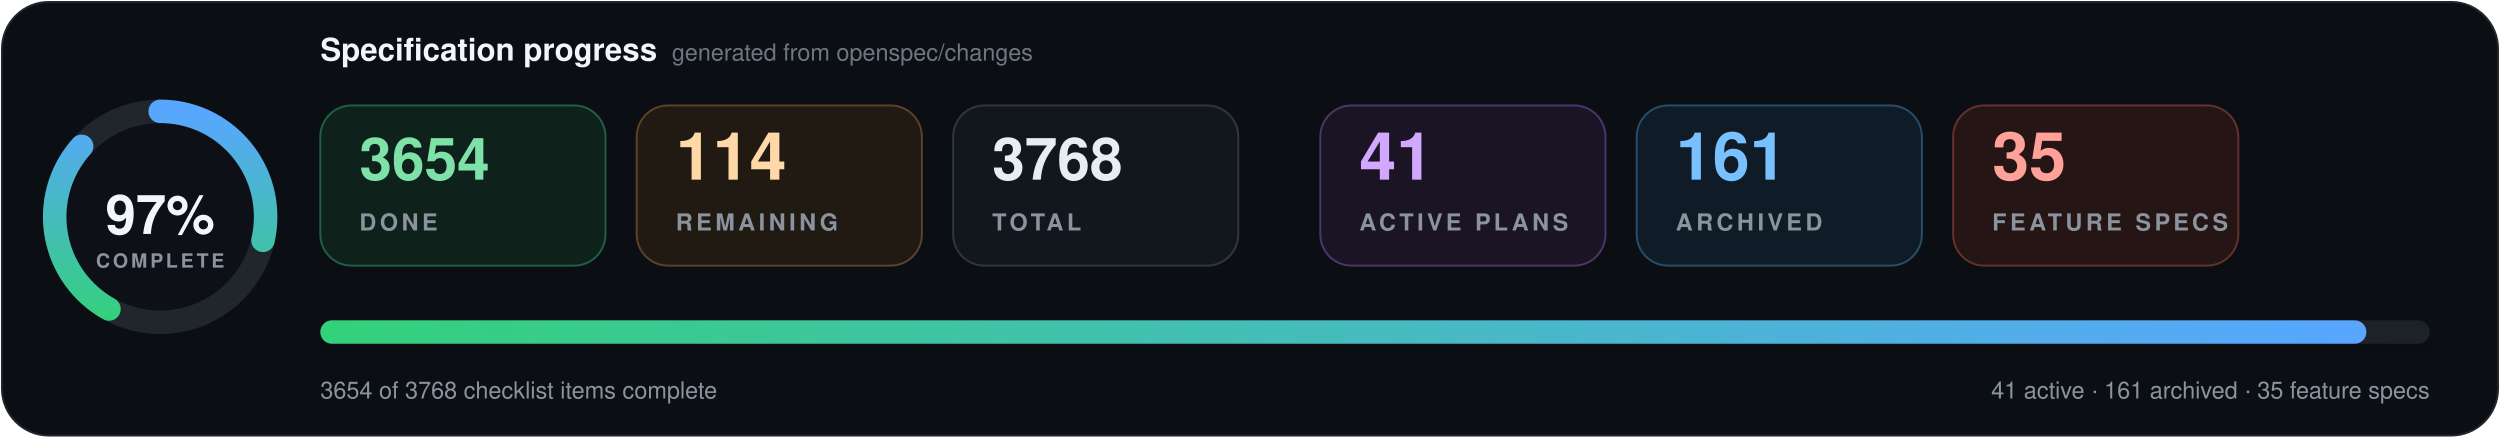
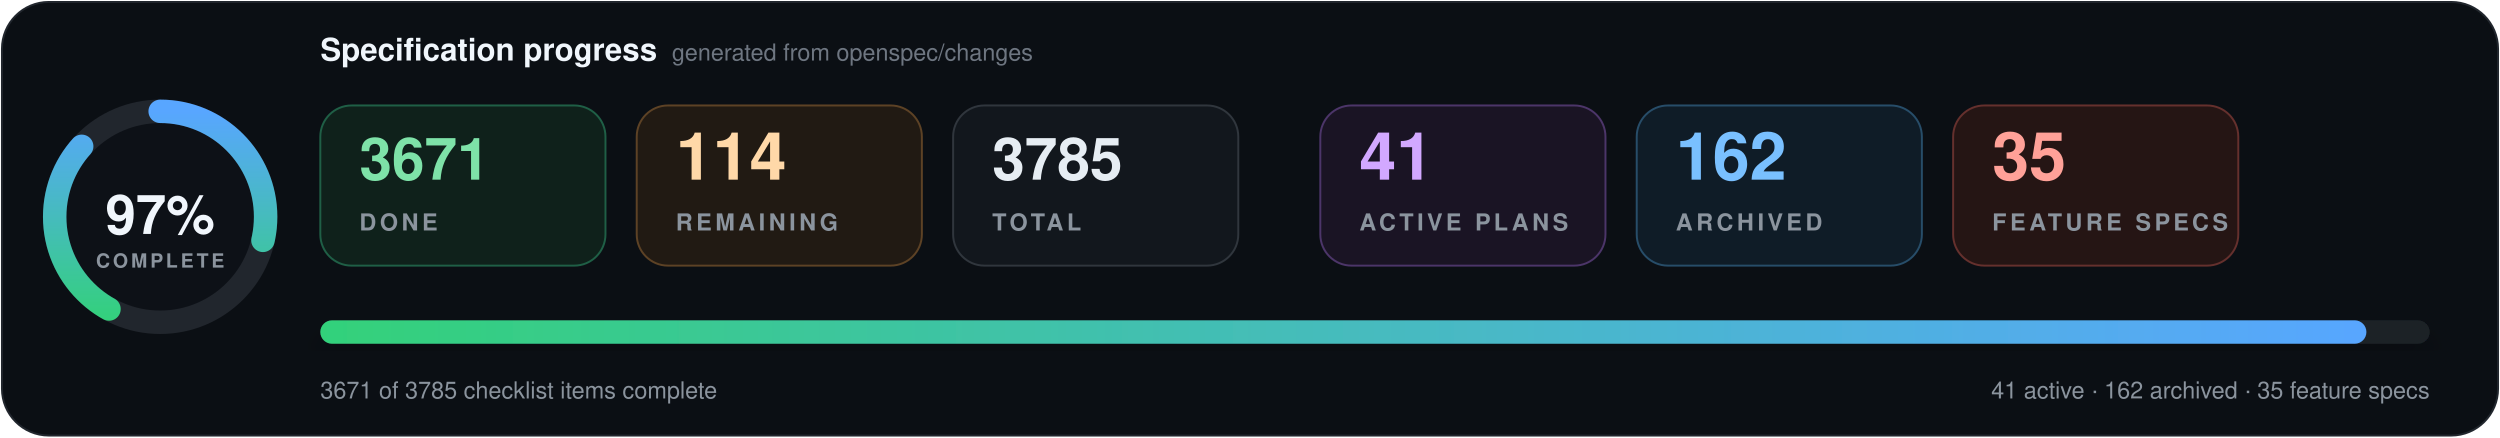
- <svg xmlns="http://www.w3.org/2000/svg" data-cache-version="1791445409" width="1280" height="224" viewBox="0 0 1280 224" role="img" aria-labelledby="title description" font-family="system-ui, -apple-system, BlinkMacSystemFont, 'Segoe UI', Helvetica, Arial, sans-serif" font-variant-numeric="tabular-nums">
+ <svg xmlns="http://www.w3.org/2000/svg" data-cache-version="1791474845" width="1280" height="224" viewBox="0 0 1280 224" role="img" aria-labelledby="title description" font-family="system-ui, -apple-system, BlinkMacSystemFont, 'Segoe UI', Helvetica, Arial, sans-serif" font-variant-numeric="tabular-nums">
  <defs>
    <linearGradient id="progress" x1="0" x2="1">
      <stop offset="0" stop-color="#33d17a" />
      <stop offset="1" stop-color="#58a6ff" />
    </linearGradient>
    <filter id="shadow" x="-10%" y="-20%" width="120%" height="150%">
      <feDropShadow dx="0" dy="7" stdDeviation="9" flood-color="#000" flood-opacity=".28" />
    </filter>
  </defs>
  <rect x="1" y="1" width="1278" height="222" rx="24" fill="#0b0f14" stroke="#21262d" />
  <g transform="translate(82 111)">
    <circle r="54" fill="#0d1117" stroke="#21262d" stroke-width="12" />
    <circle r="54" fill="none" stroke="url(#progress)" stroke-width="12" stroke-linecap="round" pathLength="100" stroke-dasharray="97 100" transform="rotate(-90)" />
    <text y="-1" text-anchor="middle" dominant-baseline="middle" fill="#f0f6fc" font-size="28" font-weight="800">97%</text>
    <text y="26" text-anchor="middle" fill="#8b949e" font-size="10" font-weight="700" letter-spacing="1.5">COMPLETE</text>
  </g>
  <text x="164" y="31" fill="#f0f6fc" font-size="16" font-weight="750">Specification progress</text>
  <text x="344" y="31" fill="#6e7681" font-size="12">generated from openspec/changes</text>
  <g transform="translate(164 54)">
    <rect width="146" height="82" rx="16" fill="#0f211b" stroke="#1f5f46" />
-     <text x="20" y="38" fill="#7ee2a8" font-size="30" font-weight="750">3654</text>
+     <text x="20" y="38" fill="#7ee2a8" font-size="30" font-weight="750">3671</text>
    <text x="20" y="64" fill="#8b949e" font-size="12" font-weight="700" letter-spacing="1.8">DONE</text>
  </g>
  <g transform="translate(326 54)">
    <rect width="146" height="82" rx="16" fill="#211a13" stroke="#5d4225" />
    <text x="20" y="38" fill="#ffd8a8" font-size="34" font-weight="750">114</text>
    <text x="20" y="64" fill="#8b949e" font-size="12" font-weight="700" letter-spacing="1.8">REMAINING</text>
  </g>
  <g transform="translate(488 54)">
    <rect width="146" height="82" rx="16" fill="#12171d" stroke="#30363d" />
-     <text x="20" y="38" fill="#e6edf3" font-size="30" font-weight="750">3768</text>
+     <text x="20" y="38" fill="#e6edf3" font-size="30" font-weight="750">3785</text>
    <text x="20" y="64" fill="#8b949e" font-size="12" font-weight="700" letter-spacing="1.8">TOTAL</text>
  </g>
  <g transform="translate(676 54)">
    <rect width="146" height="82" rx="16" fill="#1a1424" stroke="#4c3569" />
    <text x="20" y="38" fill="#d2a8ff" font-size="34" font-weight="750">41</text>
    <text x="20" y="64" fill="#8b949e" font-size="12" font-weight="700" letter-spacing="1.8">ACTIVE PLANS</text>
  </g>
  <g transform="translate(838 54)">
    <rect width="146" height="82" rx="16" fill="#0f1c27" stroke="#274d69" />
-     <text x="20" y="38" fill="#79c0ff" font-size="34" font-weight="750">161</text>
+     <text x="20" y="38" fill="#79c0ff" font-size="34" font-weight="750">162</text>
    <text x="20" y="64" fill="#8b949e" font-size="12" font-weight="700" letter-spacing="1.8">ARCHIVED</text>
  </g>
  <g transform="translate(1000 54)">
    <rect width="146" height="82" rx="16" fill="#251514" stroke="#65302d" />
    <text x="20" y="38" fill="#ffa198" font-size="34" font-weight="750">35</text>
    <text x="20" y="64" fill="#8b949e" font-size="12" font-weight="700" letter-spacing="1.8">FEATURE SPECS</text>
  </g>
  <g filter="url(#shadow)">
    <rect x="164" y="164" width="1080" height="12" rx="6" fill="#1b2128" />
    <rect x="164" y="164" width="1047.6" height="12" rx="6" fill="url(#progress)" />
  </g>
-   <text x="164" y="204" fill="#8b949e" font-size="12">3654 of 3768 checklist items complete</text>
-   <text x="1244" y="204" text-anchor="end" fill="#8b949e" font-size="12">41 active · 161 archived · 35 feature specs</text>
+   <text x="164" y="204" fill="#8b949e" font-size="12">3671 of 3785 checklist items complete</text>
+   <text x="1244" y="204" text-anchor="end" fill="#8b949e" font-size="12">41 active · 162 archived · 35 feature specs</text>
</svg>
